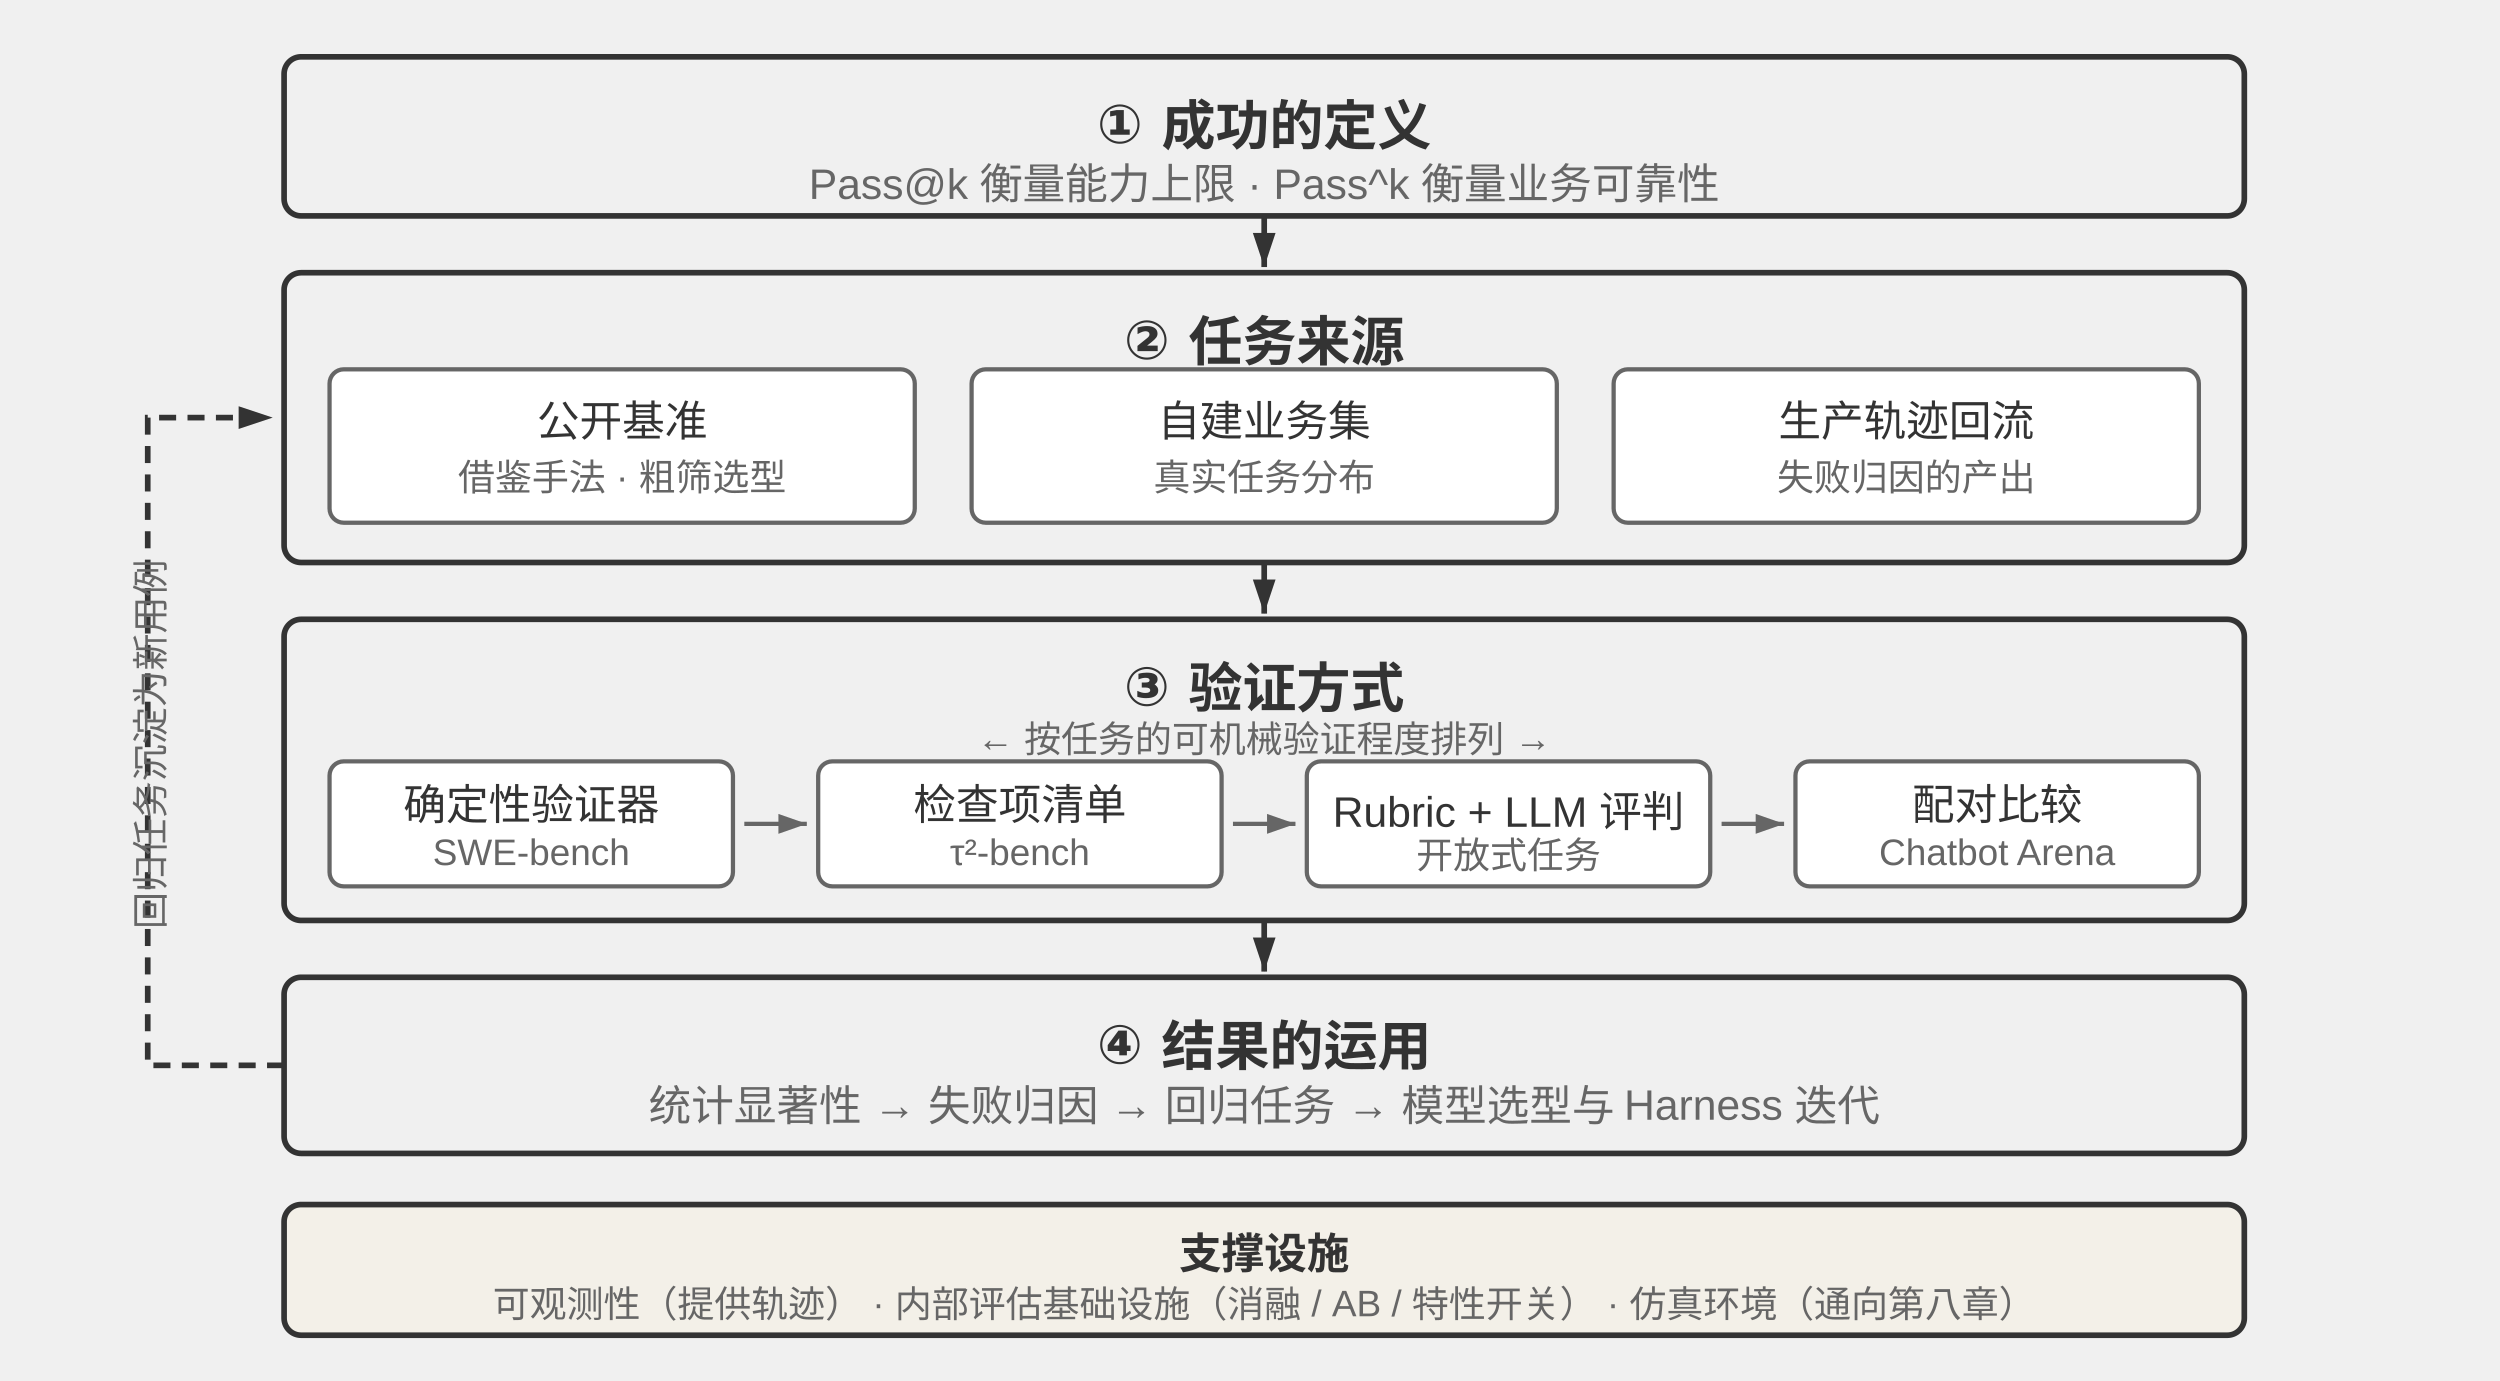
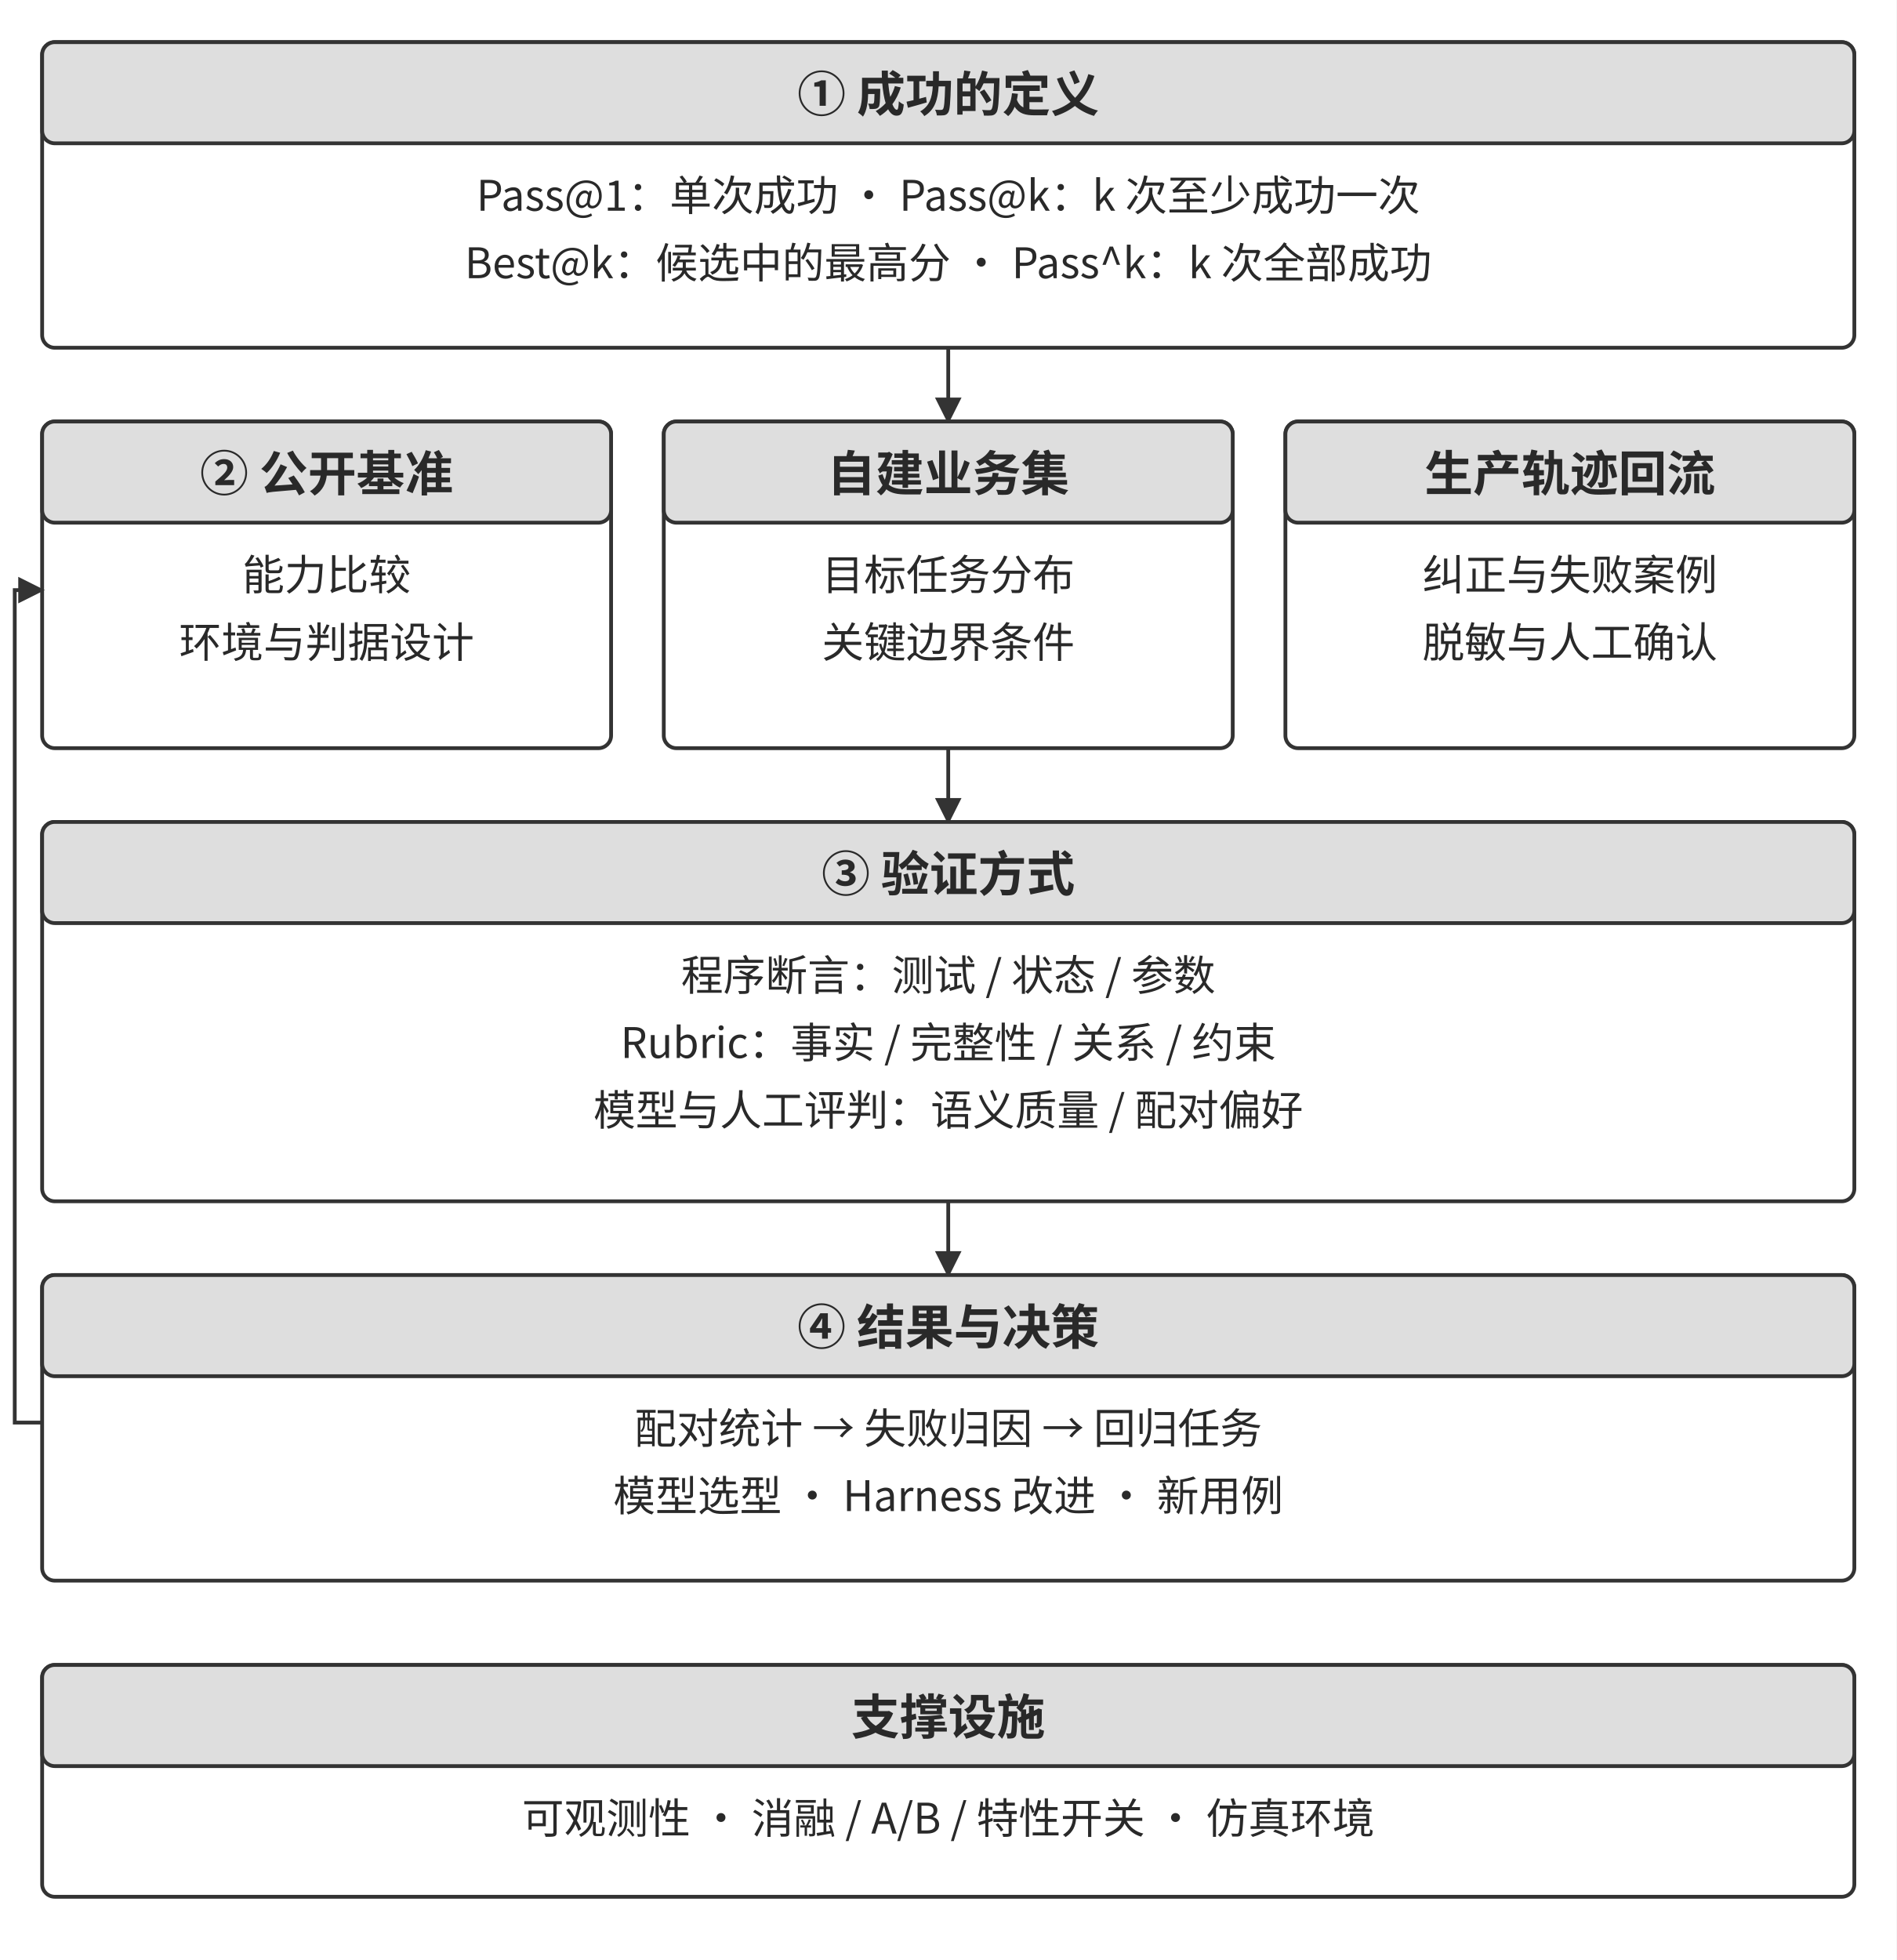
- <svg xmlns="http://www.w3.org/2000/svg" viewBox="0 0 880 486" width="880" height="486" style="background:#ffffff">
+ <svg xmlns="http://www.w3.org/2000/svg" width="150mm" height="155.00mm" viewBox="0 0 900 930" role="img" aria-labelledby="title desc">
  <defs>
-     <marker id="ah" markerWidth="12" markerHeight="8" refX="12" refY="4" orient="auto" markerUnits="userSpaceOnUse">
-       <polygon points="0 0, 12 4, 0 8" fill="#333333" />
-     </marker>
-     <marker id="ah-s" markerWidth="10" markerHeight="7" refX="10" refY="3.5" orient="auto" markerUnits="userSpaceOnUse">
-       <polygon points="0 0, 10 3.5, 0 7" fill="#666666" />
+     <marker id="arrow" viewBox="0 0 10 10" refX="9" refY="5" markerWidth="7" markerHeight="7" orient="auto-start-reverse">
+       <path d="M0 0 L10 5 L0 10 Z" fill="#333333" />
    </marker>
  </defs>
-   <style>
- .t{font-family:Arial,'Helvetica Neue',Helvetica,'PingFang SC','Microsoft YaHei',sans-serif;fill:#333333;text-anchor:middle;dominant-baseline:central}
- .h{font-size:19px;font-weight:bold}
- .s{font-size:15px;fill:#666666}
- .m{font-size:15px}
- .n{font-size:13px;fill:#666666}
- </style>
-   <rect x="100" y="20" width="690" height="56" rx="6" fill="#f0f0f0" stroke="#333333" stroke-width="2" />
-   <text class="t h" x="445" y="40">① 成功的定义</text>
-   <text class="t s" x="445" y="61">Pass@k 衡量能力上限 · Pass^k 衡量业务可靠性</text>
-   <line x1="445" y1="76" x2="445" y2="94" stroke="#333333" stroke-width="2" marker-end="url(#ah)" />
-   <rect x="100" y="96" width="690" height="102" rx="6" fill="#f0f0f0" stroke="#333333" stroke-width="2" />
-   <text class="t h" x="445" y="116">② 任务来源</text>
-   <rect x="116" y="130" width="206" height="54" rx="5" fill="#ffffff" stroke="#666666" stroke-width="1.5" />
-   <text class="t m" x="219" y="147">公开基准</text>
-   <text class="t n" x="219" y="167">借鉴手法 · 粗筛选型</text>
-   <rect x="342" y="130" width="206" height="54" rx="5" fill="#ffffff" stroke="#666666" stroke-width="1.5" />
-   <text class="t m" x="445" y="147">自建业务集</text>
-   <text class="t n" x="445" y="167">真实任务分布</text>
-   <rect x="568" y="130" width="206" height="54" rx="5" fill="#ffffff" stroke="#666666" stroke-width="1.5" />
-   <text class="t m" x="671" y="147">生产轨迹回流</text>
-   <text class="t n" x="671" y="167">失败归因的产出</text>
-   <line x1="445" y1="198" x2="445" y2="216" stroke="#333333" stroke-width="2" marker-end="url(#ah)" />
-   <rect x="100" y="218" width="690" height="106" rx="6" fill="#f0f0f0" stroke="#333333" stroke-width="2" />
-   <text class="t h" x="445" y="238">③ 验证方式</text>
-   <text class="t n" x="445" y="257">← 按任务的可机械验证程度排列 →</text>
-   <rect x="116" y="268" width="142" height="44" rx="5" fill="#ffffff" stroke="#666666" stroke-width="1.5" />
-   <text class="t m" x="187" y="282">确定性验证器</text>
-   <text class="t n" x="187" y="300">SWE-bench</text>
-   <line x1="262" y1="290" x2="284" y2="290" stroke="#666666" stroke-width="1.5" marker-end="url(#ah-s)" />
-   <rect x="288" y="268" width="142" height="44" rx="5" fill="#ffffff" stroke="#666666" stroke-width="1.5" />
-   <text class="t m" x="359" y="282">检查项清单</text>
-   <text class="t n" x="359" y="300">τ²-bench</text>
-   <line x1="434" y1="290" x2="456" y2="290" stroke="#666666" stroke-width="1.5" marker-end="url(#ah-s)" />
-   <rect x="460" y="268" width="142" height="44" rx="5" fill="#ffffff" stroke="#666666" stroke-width="1.5" />
-   <text class="t m" x="531" y="282">Rubric + LLM 评判</text>
-   <text class="t n" x="531" y="300">开放式任务</text>
-   <line x1="606" y1="290" x2="628" y2="290" stroke="#666666" stroke-width="1.5" marker-end="url(#ah-s)" />
-   <rect x="632" y="268" width="142" height="44" rx="5" fill="#ffffff" stroke="#666666" stroke-width="1.5" />
-   <text class="t m" x="703" y="282">配对比较</text>
-   <text class="t n" x="703" y="300">Chatbot Arena</text>
-   <line x1="445" y1="324" x2="445" y2="342" stroke="#333333" stroke-width="2" marker-end="url(#ah)" />
-   <rect x="100" y="344" width="690" height="62" rx="6" fill="#f0f0f0" stroke="#333333" stroke-width="2" />
-   <text class="t h" x="445" y="364">④ 结果的运用</text>
-   <text class="t s" x="445" y="388">统计显著性 → 失败归因 → 回归任务 → 模型选型与 Harness 迭代</text>
-   <path d="M100 375 L52 375 L52 147 L96 147" fill="none" stroke="#333333" stroke-width="2" stroke-dasharray="6 4" marker-end="url(#ah)" />
-   <text class="t n" x="52" y="262" transform="rotate(-90 52 262)">回归任务沉淀为新用例</text>
-   <rect x="100" y="424" width="690" height="46" rx="6" fill="#f3f0e8" stroke="#333333" stroke-width="2" />
-   <text class="t m" x="445" y="440" font-weight="bold">支撑设施</text>
-   <text class="t n" x="445" y="458">可观测性（提供轨迹） · 内部评估基础设施（消融 / AB / 特性开关） · 仿真环境（通向第八章）</text>
+   <rect width="900" height="930" fill="#ffffff" />
+   <rect x="20" y="20" width="860" height="145" rx="6" fill="#ffffff" stroke="#333333" stroke-width="1.8" />
+   <rect x="20" y="20" width="860" height="48" rx="6" fill="#dedede" stroke="#333333" stroke-width="1.8" />
+   <text x="450.0" y="53" text-anchor="middle" font-family="Noto Sans CJK SC,Source Han Sans CN,Microsoft YaHei,sans-serif" font-size="23" font-weight="700" fill="#292929">① 成功的定义</text>
+   <text x="450.0" y="100" text-anchor="middle" font-family="Noto Sans CJK SC,Source Han Sans CN,Microsoft YaHei,sans-serif" font-size="20" font-weight="400" fill="#292929">Pass@1：单次成功 · Pass@k：k 次至少成功一次</text>
+   <text x="450.0" y="132" text-anchor="middle" font-family="Noto Sans CJK SC,Source Han Sans CN,Microsoft YaHei,sans-serif" font-size="20" font-weight="400" fill="#292929">Best@k：候选中的最高分 · Pass^k：k 次全部成功</text>
+   <path d="M 450 165 L 450 200" fill="none" stroke="#333333" stroke-width="1.8" marker-end="url(#arrow)" />
+   <rect x="20" y="200" width="270" height="155" rx="6" fill="#ffffff" stroke="#333333" stroke-width="1.8" />
+   <rect x="20" y="200" width="270" height="48" rx="6" fill="#dedede" stroke="#333333" stroke-width="1.8" />
+   <text x="155.0" y="233" text-anchor="middle" font-family="Noto Sans CJK SC,Source Han Sans CN,Microsoft YaHei,sans-serif" font-size="23" font-weight="700" fill="#292929">② 公开基准</text>
+   <text x="155.0" y="280" text-anchor="middle" font-family="Noto Sans CJK SC,Source Han Sans CN,Microsoft YaHei,sans-serif" font-size="20" font-weight="400" fill="#292929">能力比较</text>
+   <text x="155.0" y="312" text-anchor="middle" font-family="Noto Sans CJK SC,Source Han Sans CN,Microsoft YaHei,sans-serif" font-size="20" font-weight="400" fill="#292929">环境与判据设计</text>
+   <rect x="315" y="200" width="270" height="155" rx="6" fill="#ffffff" stroke="#333333" stroke-width="1.8" />
+   <rect x="315" y="200" width="270" height="48" rx="6" fill="#dedede" stroke="#333333" stroke-width="1.8" />
+   <text x="450.0" y="233" text-anchor="middle" font-family="Noto Sans CJK SC,Source Han Sans CN,Microsoft YaHei,sans-serif" font-size="23" font-weight="700" fill="#292929">自建业务集</text>
+   <text x="450.0" y="280" text-anchor="middle" font-family="Noto Sans CJK SC,Source Han Sans CN,Microsoft YaHei,sans-serif" font-size="20" font-weight="400" fill="#292929">目标任务分布</text>
+   <text x="450.0" y="312" text-anchor="middle" font-family="Noto Sans CJK SC,Source Han Sans CN,Microsoft YaHei,sans-serif" font-size="20" font-weight="400" fill="#292929">关键边界条件</text>
+   <rect x="610" y="200" width="270" height="155" rx="6" fill="#ffffff" stroke="#333333" stroke-width="1.8" />
+   <rect x="610" y="200" width="270" height="48" rx="6" fill="#dedede" stroke="#333333" stroke-width="1.8" />
+   <text x="745.0" y="233" text-anchor="middle" font-family="Noto Sans CJK SC,Source Han Sans CN,Microsoft YaHei,sans-serif" font-size="23" font-weight="700" fill="#292929">生产轨迹回流</text>
+   <text x="745.0" y="280" text-anchor="middle" font-family="Noto Sans CJK SC,Source Han Sans CN,Microsoft YaHei,sans-serif" font-size="20" font-weight="400" fill="#292929">纠正与失败案例</text>
+   <text x="745.0" y="312" text-anchor="middle" font-family="Noto Sans CJK SC,Source Han Sans CN,Microsoft YaHei,sans-serif" font-size="20" font-weight="400" fill="#292929">脱敏与人工确认</text>
+   <path d="M 450 355 L 450 390" fill="none" stroke="#333333" stroke-width="1.8" marker-end="url(#arrow)" />
+   <rect x="20" y="390" width="860" height="180" rx="6" fill="#ffffff" stroke="#333333" stroke-width="1.8" />
+   <rect x="20" y="390" width="860" height="48" rx="6" fill="#dedede" stroke="#333333" stroke-width="1.8" />
+   <text x="450.0" y="423" text-anchor="middle" font-family="Noto Sans CJK SC,Source Han Sans CN,Microsoft YaHei,sans-serif" font-size="23" font-weight="700" fill="#292929">③ 验证方式</text>
+   <text x="450.0" y="470" text-anchor="middle" font-family="Noto Sans CJK SC,Source Han Sans CN,Microsoft YaHei,sans-serif" font-size="20" font-weight="400" fill="#292929">程序断言：测试 / 状态 / 参数</text>
+   <text x="450.0" y="502" text-anchor="middle" font-family="Noto Sans CJK SC,Source Han Sans CN,Microsoft YaHei,sans-serif" font-size="20" font-weight="400" fill="#292929">Rubric：事实 / 完整性 / 关系 / 约束</text>
+   <text x="450.0" y="534" text-anchor="middle" font-family="Noto Sans CJK SC,Source Han Sans CN,Microsoft YaHei,sans-serif" font-size="20" font-weight="400" fill="#292929">模型与人工评判：语义质量 / 配对偏好</text>
+   <path d="M 450 570 L 450 605" fill="none" stroke="#333333" stroke-width="1.8" marker-end="url(#arrow)" />
+   <rect x="20" y="605" width="860" height="145" rx="6" fill="#ffffff" stroke="#333333" stroke-width="1.8" />
+   <rect x="20" y="605" width="860" height="48" rx="6" fill="#dedede" stroke="#333333" stroke-width="1.8" />
+   <text x="450.0" y="638" text-anchor="middle" font-family="Noto Sans CJK SC,Source Han Sans CN,Microsoft YaHei,sans-serif" font-size="23" font-weight="700" fill="#292929">④ 结果与决策</text>
+   <text x="450.0" y="685" text-anchor="middle" font-family="Noto Sans CJK SC,Source Han Sans CN,Microsoft YaHei,sans-serif" font-size="20" font-weight="400" fill="#292929">配对统计 → 失败归因 → 回归任务</text>
+   <text x="450.0" y="717" text-anchor="middle" font-family="Noto Sans CJK SC,Source Han Sans CN,Microsoft YaHei,sans-serif" font-size="20" font-weight="400" fill="#292929">模型选型 · Harness 改进 · 新用例</text>
+   <path d="M 20 675 L 7 675 L 7 280 L 20 280" fill="none" stroke="#333333" stroke-width="1.8" marker-end="url(#arrow)" />
+   <rect x="20" y="790" width="860" height="110" rx="6" fill="#ffffff" stroke="#333333" stroke-width="1.8" />
+   <rect x="20" y="790" width="860" height="48" rx="6" fill="#dedede" stroke="#333333" stroke-width="1.8" />
+   <text x="450.0" y="823" text-anchor="middle" font-family="Noto Sans CJK SC,Source Han Sans CN,Microsoft YaHei,sans-serif" font-size="23" font-weight="700" fill="#292929">支撑设施</text>
+   <text x="450.0" y="870" text-anchor="middle" font-family="Noto Sans CJK SC,Source Han Sans CN,Microsoft YaHei,sans-serif" font-size="20" font-weight="400" fill="#292929">可观测性 · 消融 / A/B / 特性开关 · 仿真环境</text>
</svg>
